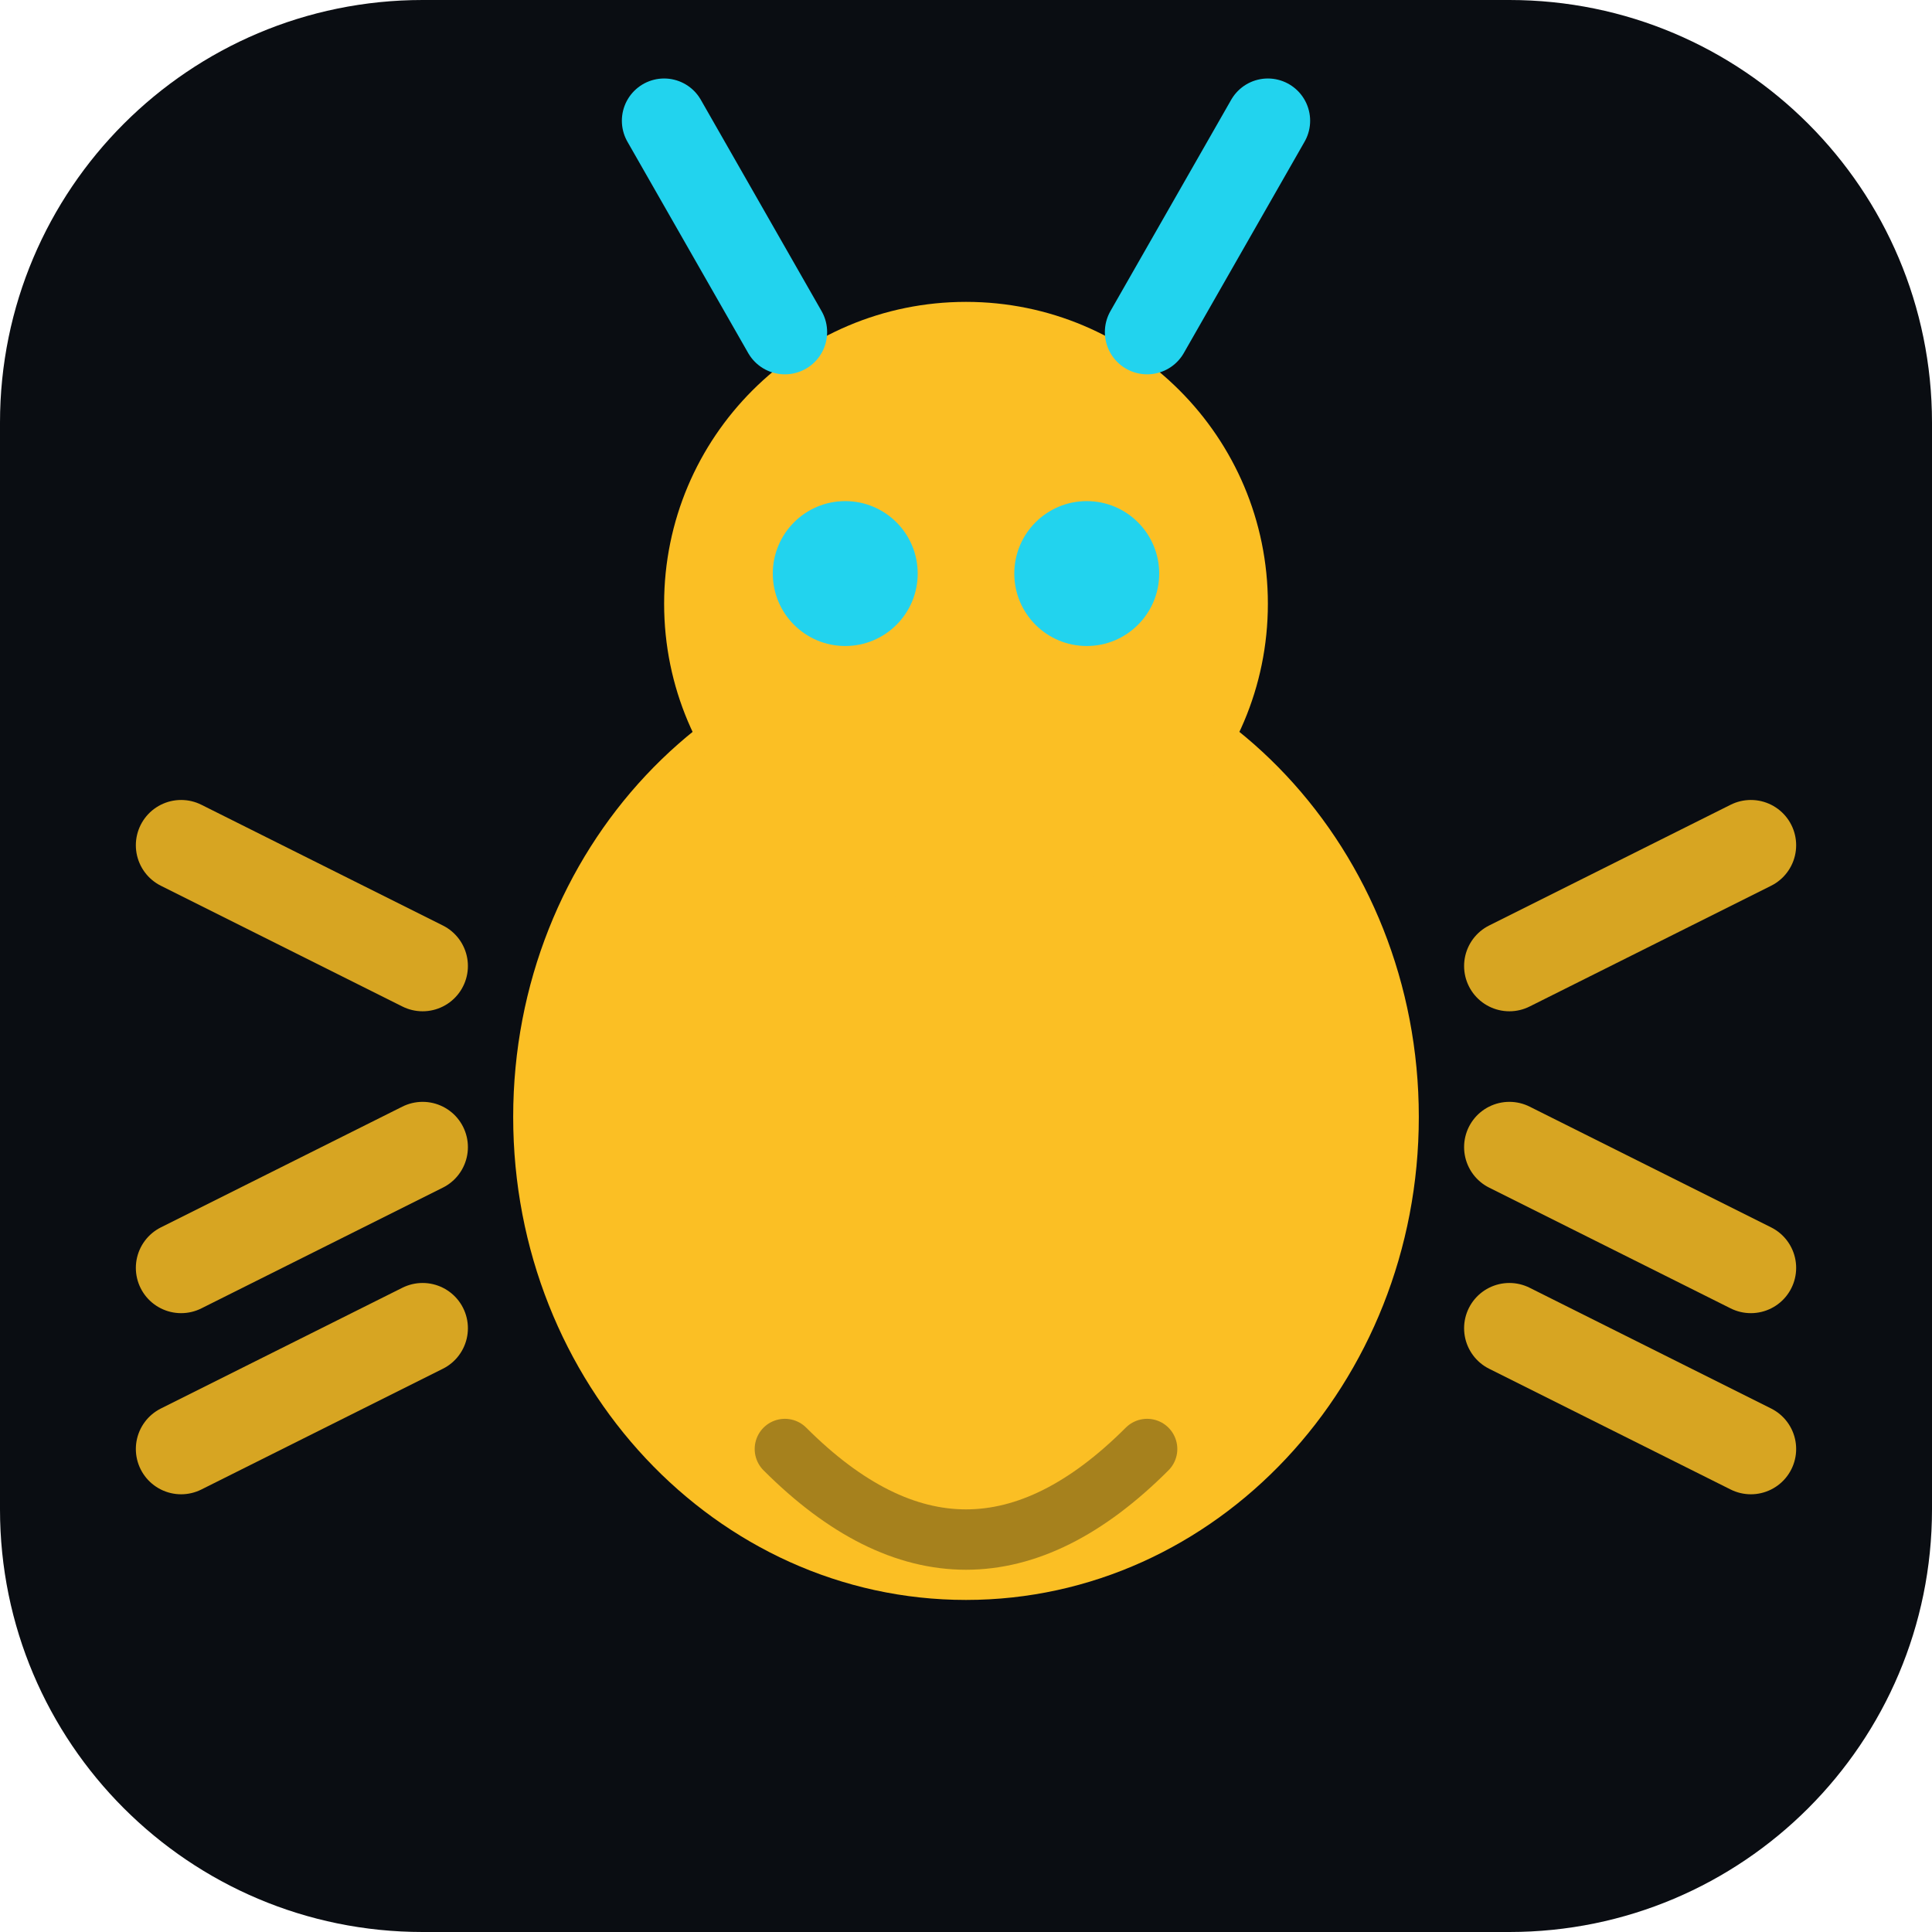
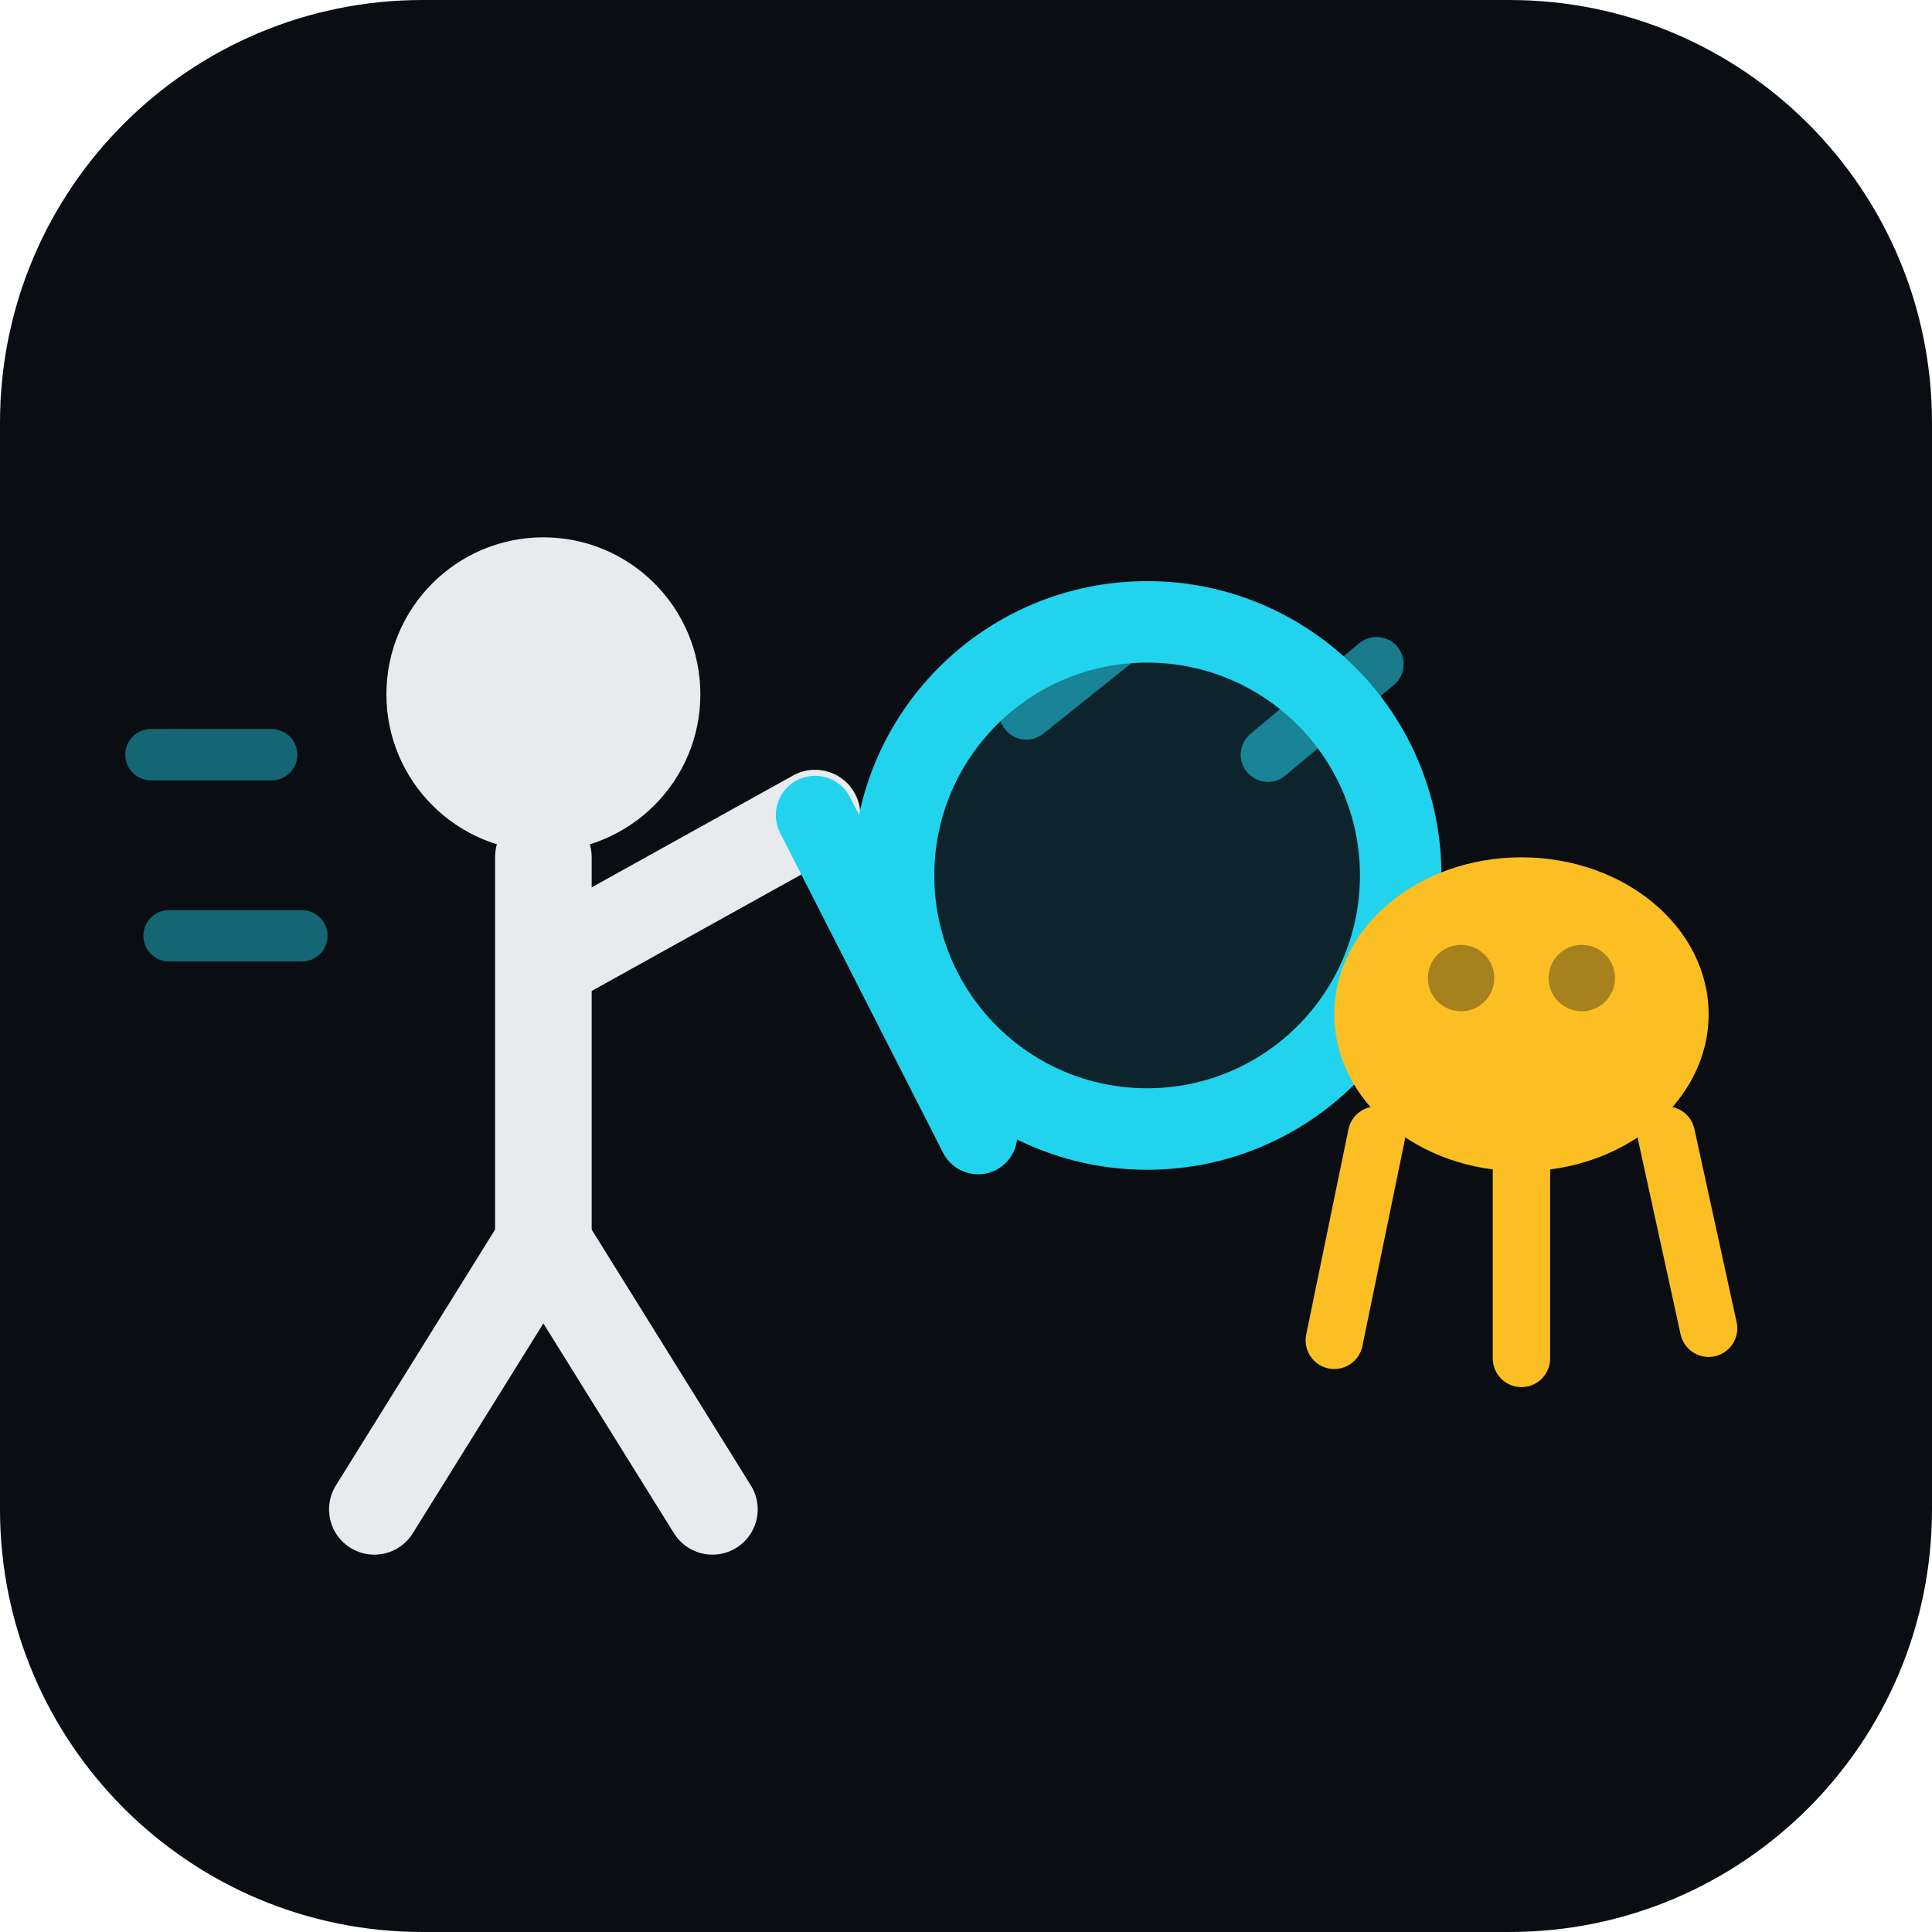
<svg xmlns="http://www.w3.org/2000/svg" width="180" height="180" viewBox="0 0 32 32" fill="none">
  <rect width="32" height="32" rx="7" fill="#0a0d12" />
-   <ellipse cx="16" cy="18.5" rx="7.5" ry="8" fill="#fbbf24" />
-   <circle cx="16" cy="10" r="5" fill="#fbbf24" />
-   <circle cx="14" cy="9.5" r="1.2" fill="#22d3ee" />
-   <circle cx="18" cy="9.5" r="1.2" fill="#22d3ee" />
-   <path d="M13 5.5 L11 2 M19 5.5 L21 2" stroke="#22d3ee" stroke-width="1.4" stroke-linecap="round" />
-   <path d="M7 16 L3 14 M7 19 L3 21 M7 22 L3 24 M25 16 L29 14 M25 19 L29 21 M25 22 L29 24" stroke="#fbbf24" stroke-width="1.5" stroke-linecap="round" opacity="0.85" />
-   <path d="M13 24 Q16 27 19 24" stroke="#0a0d12" stroke-width="1" stroke-linecap="round" fill="none" opacity="0.35" />
+   <circle cx="9" cy="11.5" r="2.6" fill="#e8eaed" />
+   <path d="M9 14.2 V20.5" stroke="#e8eaed" stroke-width="1.6" stroke-linecap="round" />
+   <path d="M9 20.5 L6.2 25 M9 20.5 L11.8 25" stroke="#e8eaed" stroke-width="1.5" stroke-linecap="round" />
+   <path d="M9 16 L13.5 13.5" stroke="#e8eaed" stroke-width="1.5" stroke-linecap="round" />
+   <circle cx="19" cy="14.5" r="4.2" stroke="#22d3ee" stroke-width="1.35" fill="#22d3ee" fill-opacity="0.12" />
+   <path d="M13.5 13.5 L16.2 18.8" stroke="#22d3ee" stroke-width="1.3" stroke-linecap="round" />
+   <path d="M17 11.8 L19 10.2 M21 12.5 L22.8 11" stroke="#22d3ee" stroke-width="0.9" stroke-linecap="round" opacity="0.55" />
+   <ellipse cx="25.2" cy="16.8" rx="3.1" ry="2.6" fill="#fbbf24" />
+   <path d="M22.8 18.8 L22.1 22.2 M25.2 19.2 L25.2 22.5 M27.6 18.8 L28.3 22" stroke="#fbbf24" stroke-width="0.95" stroke-linecap="round" />
+   <circle cx="24.2" cy="16.2" r="0.55" fill="#0a0d12" opacity="0.35" />
+   <circle cx="26.2" cy="16.2" r="0.55" fill="#0a0d12" opacity="0.35" />
+   <path d="M2.5 12.5 L4.5 12.5 M2.8 15.5 L5 15.5" stroke="#22d3ee" stroke-width="0.85" stroke-linecap="round" opacity="0.45" />
</svg>
